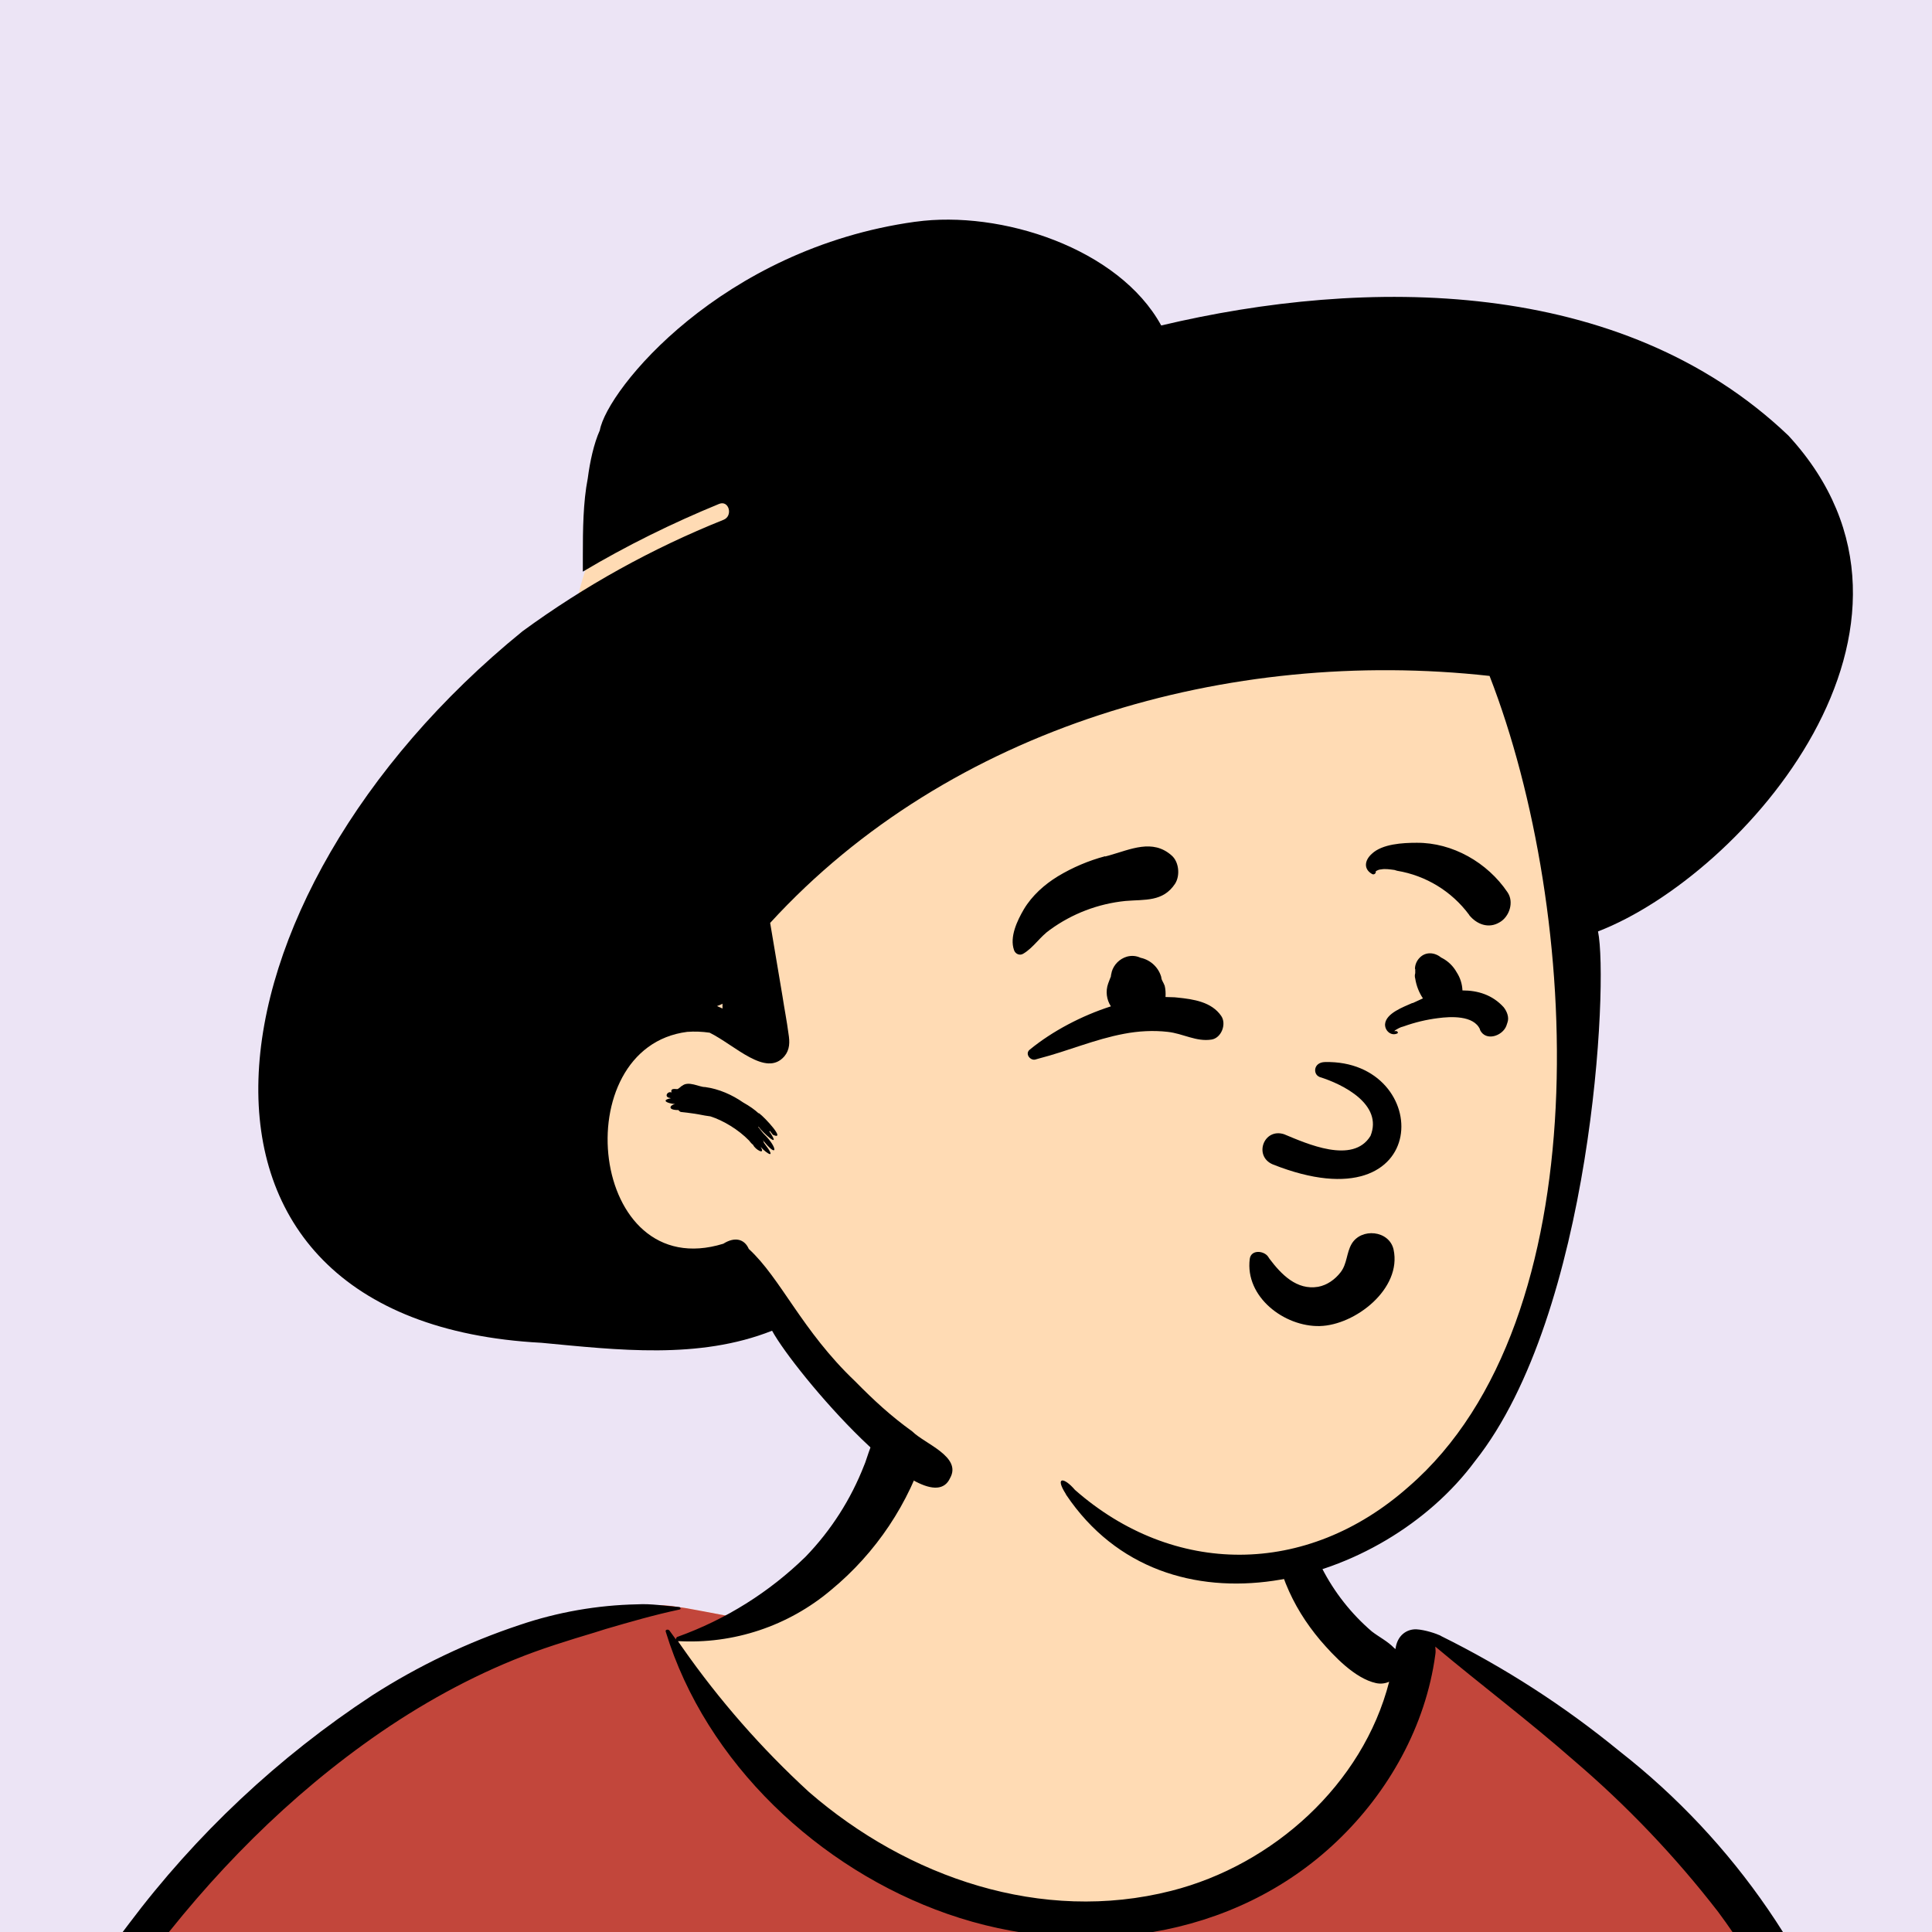
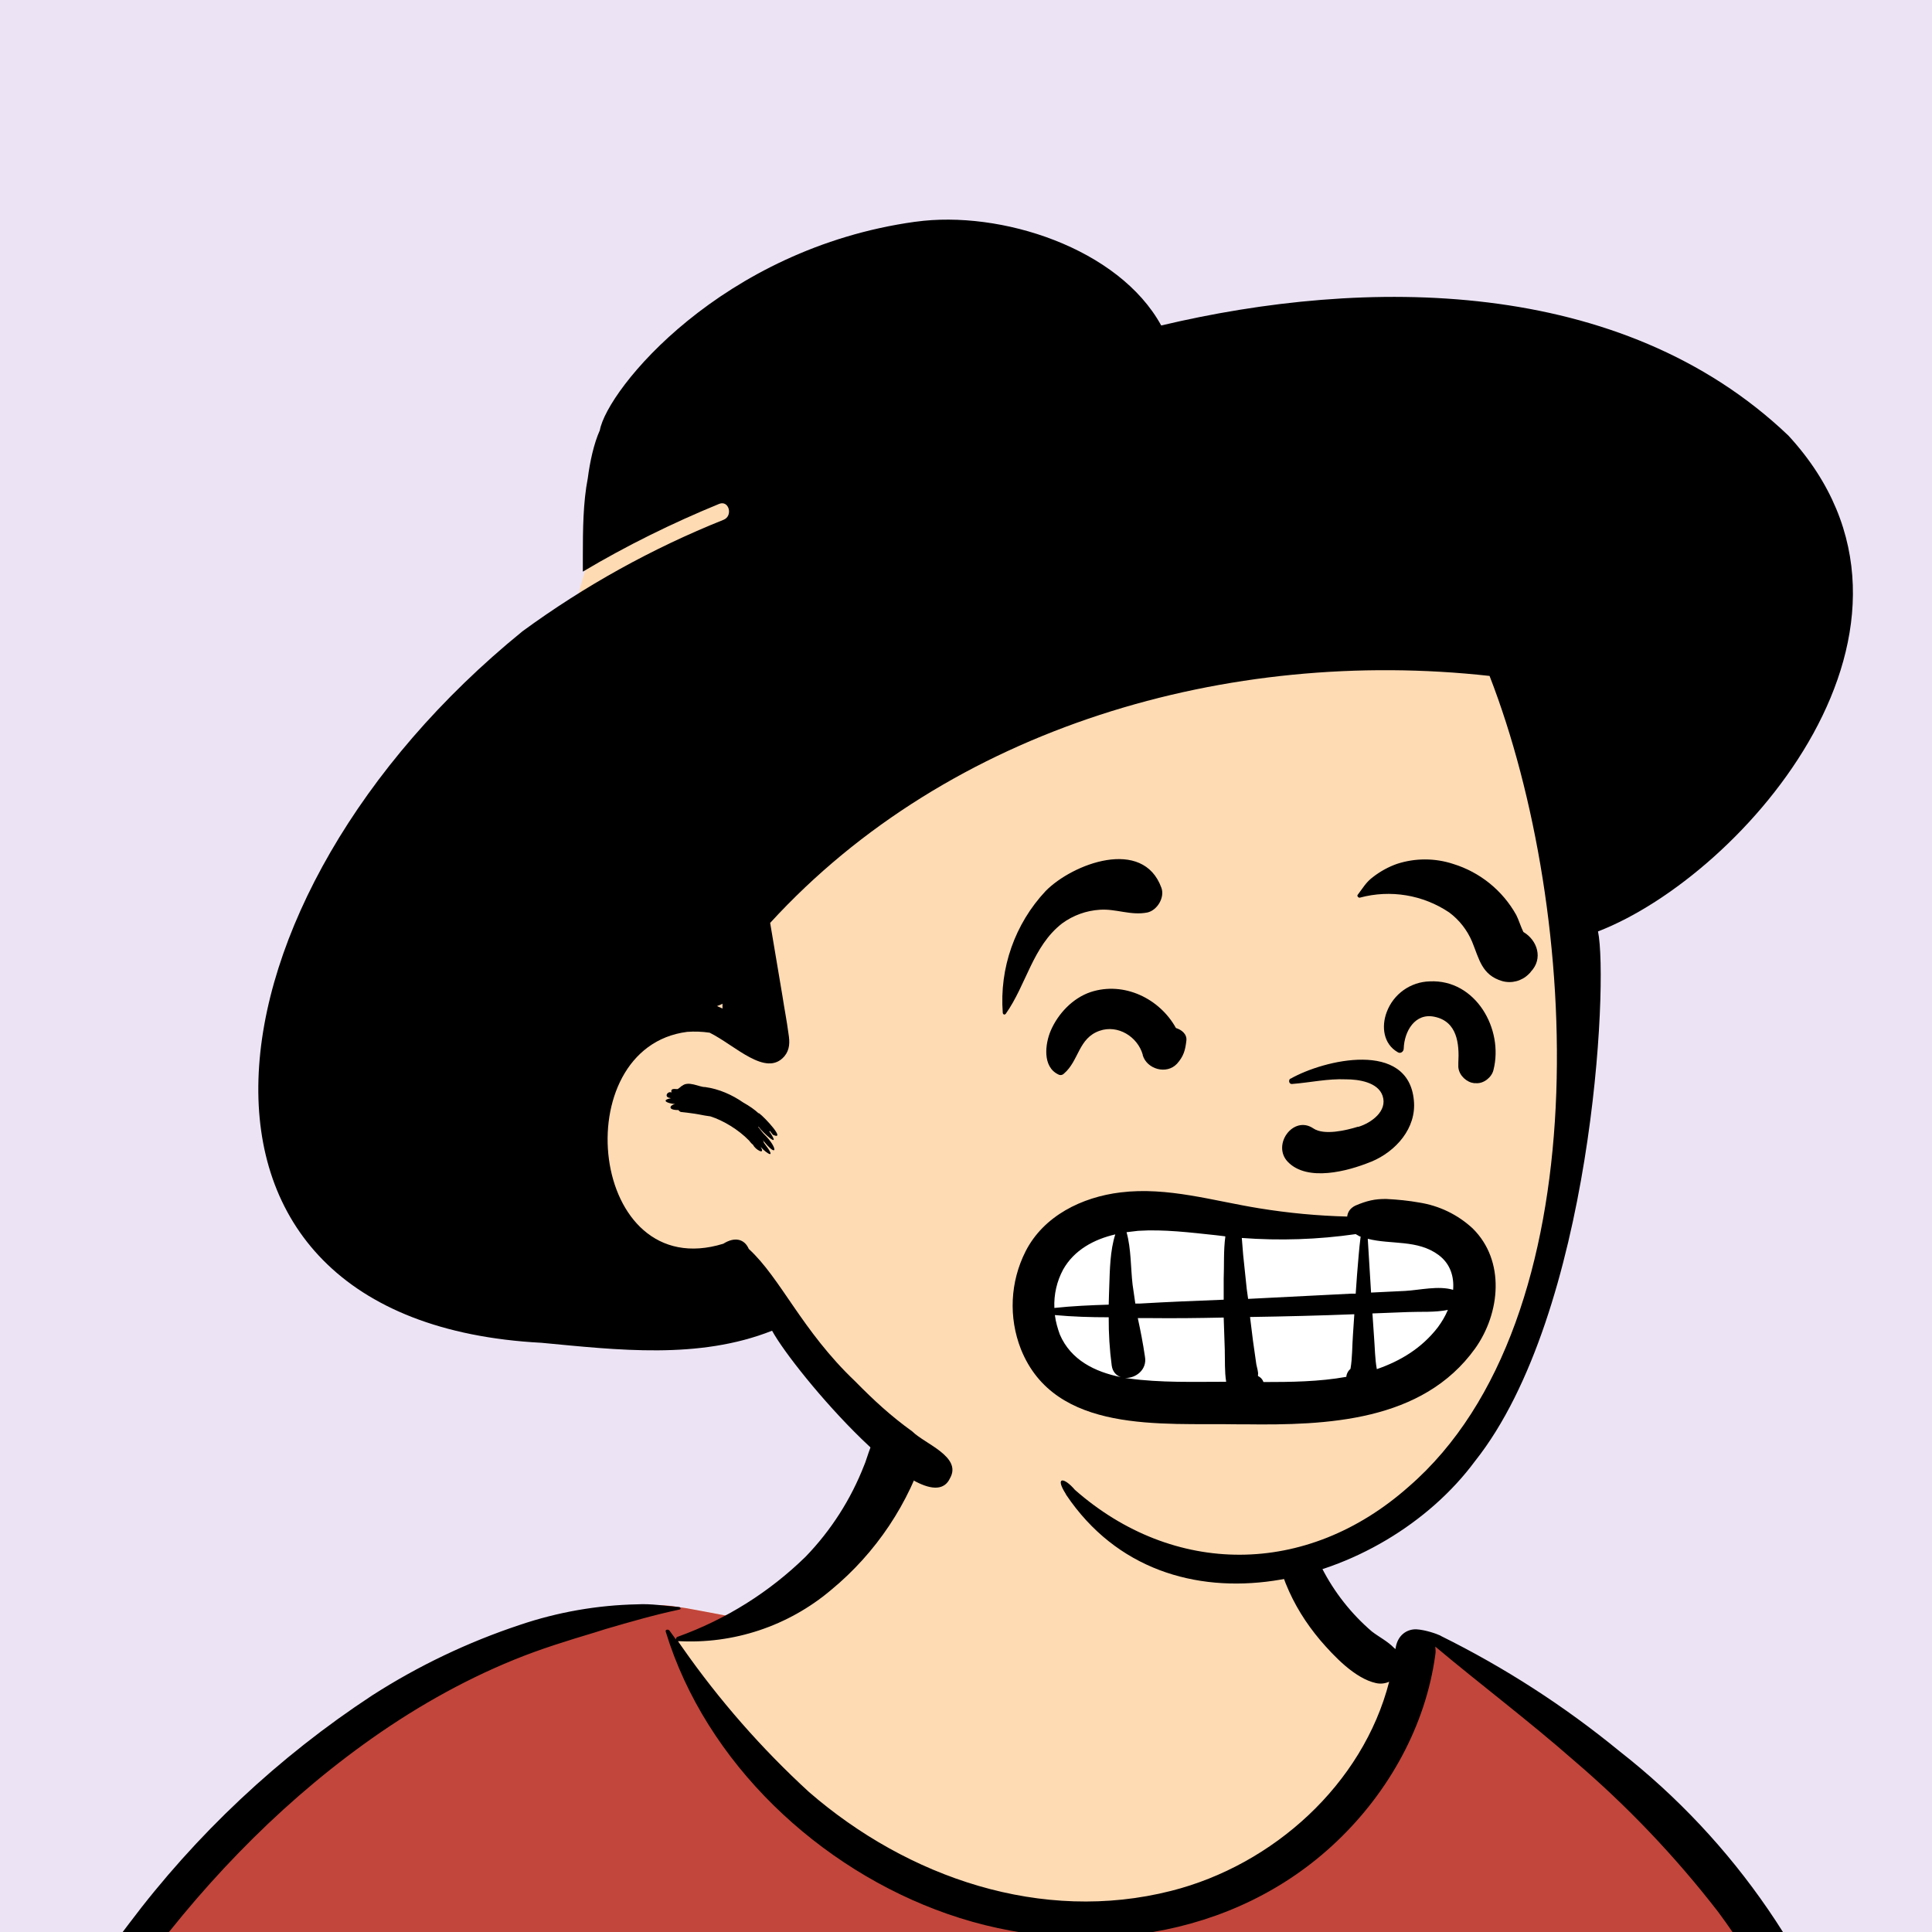
<svg xmlns="http://www.w3.org/2000/svg" viewBox="0 0 704 704" fill="none" shape-rendering="auto">
  <mask id="viewboxMask">
    <rect width="704" height="704" rx="0" ry="0" x="0" y="0" fill="#fff" />
  </mask>
  <g mask="url(#viewboxMask)">
    <rect fill="#ece4f5" width="704" height="704" x="0" y="0" />
    <g fill-rule="evenodd" clip-rule="evenodd">
      <path d="M705.3 1074a2351.1 2351.1 0 0 1-15.6-101c-1-7.7-2.5-16.4 2.7-22 7.3-8 14-14.8 14.8-26.2.8-10.7-2.8-22.4-5-32.8a809.4 809.4 0 0 0-17.3-64.7c-6.6-21.7-13.9-43.2-21.3-64.6-6.9-20-13.5-40.3-22.5-59.5-17-36.5-46-63.5-81.6-81.6-9-4.5-27-20.5-36.3-24-8.5-3.4-8.5 6.3-16.9 2.6-6.7-2.9-13-6.7-16.7-13.2-4-7-14.3-16.9-15.9-25-3.3-17.4.3-32.2-12-45.3a90 90 0 0 0-41.1-23.8c-33.7-9.3-78.5-2.8-98.8 28.5-9.7 14.9-13 33-26.2 45.1-11.4 10.7-8.8 18-23.6 23.4-.9.3-23.6-4.5-24.4-4.2-16.2-3.5-31.7 6.2-46.5 11.8a325.4 325.4 0 0 0-63 32.3 399.2 399.2 0 0 0-102.3 98.5 482.5 482.5 0 0 0-76.4 161c-1.7 6.4-3.5 13-1.5 19.4 1.7 5.3 5.4 9.2 9.8 12.4 6 4.3 18 7 17.7 15.7-.1 6.6-2.4 13.5-3.5 20-1.3 7.7-2.3 15.5-3.4 23.2-4.8 35.4-8.6 71-10.3 106.6a920 920 0 0 0-.5 106c.1 2.3.8 4.5 2 6.2-1 .4-1.2 2.4.1 2.7l2.7.5a12 12 0 0 0 7 2.4l5.5.2c19.3 4 38.6 7.9 58.1 10.8 23.8 3.5 47.6 6.3 71.5 8.7 49.2 4.8 98 3.2 147.1.6a1877 1877 0 0 1 147.4-2c49.2 1.4 98.4 3.5 147.6 4.4 55 1 110-.5 164.8-5 7.5-.5 12.2-6.5 10.7-14-8.9-44.7-19-89.1-27-134Z" fill="#ffdbb4" />
      <path d="m201 597.5 1.2-.4c14.5-5.7 29.6-14.8 45.4-11.4.5-.2 10.8 1.9 17.9 3.2l-6.7 7L247 598c40.7 67.1 88.8 100.7 144.3 100.7 55.5 0 97.7-33.6 126.4-100.7l4-1c.4 0 1 .2 1.5.4 9.3 3.6 27.4 19.6 36.3 24.1 35.6 18 64.5 45 81.6 81.6 8.7 18.6 15.2 38 21.8 57.5l.7 2c7.4 21.4 14.7 43 21.3 64.6 6.3 20.4 12 41 16.6 61.8l.7 2.9c2.2 10.4 5.8 22 5 32.8a29 29 0 0 1-3 10.7l-80.4 29 38.4 261.3c-35.1 1.5-70.3 2-105.5 1.3-49.2-.9-98.4-3-147.6-4.3-47.7-1.2-95.3-.7-143 1.7l-12 .6a946.3 946.3 0 0 1-139.5-1l-3.1-.3v-38.3l16.3-212.9-83-15.6-81.3-39.5a21.7 21.7 0 0 1-5.6-8.8c-1.9-6-.5-12 1-18l.5-1.3a492.8 492.8 0 0 1 76.4-161A399.3 399.3 0 0 1 138 629.7c19.8-13 40.9-23.9 63-32.3Z" fill="#c2463b" />
      <path d="M232.2 584.6c5.1-.3 10.3.6 15.4 1 .4.1.6.8 0 .9-9 1.9-18 4.5-26.9 7.1l-3.8 1.2c-10 3-19.8 6-29.6 10-19.4 7.9-37.8 18.5-54.8 30.8C67.2 682.8 20 754.3-9.9 828.3a526 526 0 0 0-24.3 77c-.4 1.6-2 5.4-1 7 .7 1.3 3.6 2.1 5 2.9l4.5 2.3 25.2 12.9 2.3 1.1c38 18.6 78.4 34.4 121 35.5l.4-3.7a342 342 0 0 1 9.9-60c.3-1 1.6-.6 1.7.3 3 23.1 2 46.4 1 69.7-1.8 41-4.3 82.2-6.5 123.3-1.2 20.6-2.6 41-3.9 61.7-1.3 20.5-1.7 41.6-4.7 62-.6 4.6-6 7-10 6.6-4.4-.5-7.9-4.5-8-9 0-11.9 1.5-24 2.4-35.8l2.5-33.8c3.1-41.1 6.8-82.2 10.2-123.3a4771 4771 0 0 1 3.8-43.7C76.4 979.8 34.2 963-6.1 943.5c-.6 13.2-2 26.5-3.4 39.6-3.8 36.8-7.1 73.6-9.6 110.5a2254.2 2254.2 0 0 0-4.2 92.7l-.2 7c0 4.4-.5 8.5-4.3 11.7-3.7 3.3-8.9 3.5-12.6 0-5-4.6-4.2-10.9-4-17.1a1675.6 1675.6 0 0 1 1.8-47.2 1321 1321 0 0 1 10.5-109.5l2-14c3.5-26 7.5-52.7 15.5-77.9-3.1-1.5-6.2-3-9.3-4.7-5.5-2.7-11.2-5.4-16.6-8.4-4.2-2.5-7.9-5.8-9-10.8-1.4-5.5.6-11.5 2-16.9v-.4a502 502 0 0 1 26.6-80 523.2 523.2 0 0 1 67.8-117 353.8 353.8 0 0 1 88.7-83.3 239 239 0 0 1 53.8-25.7 142.6 142.6 0 0 1 42.8-7.5Zm90.1-66c6-6.5 18.1.2 15.2 8.8a108.2 108.2 0 0 1-34.7 52A79.4 79.4 0 0 1 247 598l1.7 2.4a321.1 321.1 0 0 0 46.1 52.6c36 31.2 84.8 48 132 36 37.1-9.4 69.8-38.8 79.4-76.2-1.3.6-3 .9-4.8.5-7.7-1.7-15.3-9.8-20.3-15.6-5.3-6.3-9.5-13-12.6-20.7-5.6-14-7.4-32.1.3-45.7 1-1.7 3-.7 3.3 1l.3 2.5c1.5 12.7 3.3 25 9.3 36.6a76 76 0 0 0 18.2 23.1c2.6 2 5.8 3.6 8.1 6l.5.4c.6-5 4.1-7.3 7.6-7.2 3.3.2 7.3 1.6 8.8 2.3l.1.1a341 341 0 0 1 65.1 42 259 259 0 0 1 88.4 129c7.5 25.3 11.8 51.4 16.3 77.4l2.8 16c4.2 23.9 8.9 48.4 18.4 70.7 2.5 5.7.6 11.1-5.5 13.4A1493 1493 0 0 1 688 953c3.7 16 6 32.5 8.7 48.5 6 34.1 13.2 68 19.4 102 3.2 17.5 6.1 35 9.3 52.3l4.7 25.2 2.4 13.6.1.7c.5 2.4 1 4.9.4 7.3-.8 2.7-2.9 4.6-4.8 6.6-1.6 1.6-3.8 1.6-5.7.7l-.7-.3c-3.4-1.6-6-3.2-7.3-7-.7-2.5-1-5.2-1.5-7.7a3535.6 3535.6 0 0 1-7.8-43.6l-1.6-9.1c-5.2-31.4-10.2-62.9-12.8-94.5-1-14-2.3-28.1-3.5-42.2l-.9-10.5c-1.1-13.3-2.5-27-2.7-40.5l-4.5 1.6L657 964c-5.5 2-12.5 6-18.4 5.2-2.9-.3-5-1.2-6.8-2.9 2 28.8 4.8 57.4 8.5 86a1965.7 1965.7 0 0 0 22 135c.6 3.2 1.4 6.4 1.9 9.6.5 3.7-.5 5.9-2.5 9-1.7 2.4-5 3.7-7.8 2-3.6-2.3-5.5-4.3-6.5-8.4-1-3.7-1.6-7.6-2.3-11.4a1654.2 1654.2 0 0 1-11.4-65.2c-7.8-52-12.7-104.4-15.2-156.8a1388 1388 0 0 1-1.4-77.8c0-13.3.5-26.6 1.4-39.9 1-13.4 3-26.5 4.8-39.8 0-.5.7-.5.7 0 .8 14.9 2.1 29.8 2.8 44.7.6 14.3.9 28.5 1.4 42.8.6 18.7 1.5 37.5 2.7 56.2a9.6 9.6 0 0 1 8.5-3.1c4.7-1 9.7-3.4 14.1-5l16.8-5.5 26.4-8.7a679 679 0 0 1-18-80.8l-2-12.3c-4-24.2-8.5-48.5-15.8-72a229.8 229.8 0 0 0-34.8-68.2 370.2 370.2 0 0 0-52.7-55.3C557 627 539.7 614 523 600c.1.9.2 2 0 3-3.5 25.9-17 50-35.8 67.9-37.7 36-93.6 43.4-142 26.5-46.7-16.3-88-55-102.6-102.8-.3-.8.8-1 1.3-.5l2.4 3.3c0-.4.2-.9.7-1a129 129 0 0 0 46.6-29.2 100.2 100.2 0 0 0 21.3-33.3l.4-1c1.7-5 3.2-10.2 7-14.2Z" fill="#000" />
    </g>
    <g transform="matrix(.99789 0 0 1 156 62)">
      <g fill-rule="evenodd" clip-rule="evenodd">
        <path d="M418.6 283.2c-.4-22.4-.9-45.3-4.2-67.4a101.6 101.6 0 0 0-27.6-57c-32.7-33.5-80-41.7-124.2-49.2l-75.4-12.8c-23-4-47.6-10.1-70.8-4.6a73.6 73.6 0 0 0-30 16.6c-8.7 7.2-17.9 15-23.7 24.7a91.8 91.8 0 0 0-9.7 32.1 469.6 469.6 0 0 0 .7 167.7l1 5.7a60 60 0 0 0-3.7 20.7c.3 20.6 17.7 33.5 35.2 40.5 10.1 4 20.7 6.7 30.7 11.2a69 69 0 0 1 24.8 21.2 241 241 0 0 0 46.7 44.2c37.3 26.6 84.6 39.1 129.9 29.6 10.9-2.3 21.8-5.9 31.6-11.2a70.7 70.7 0 0 0 24.6-23.5c12-18 20.7-38.2 27.3-58.8 6.7-21 11.5-42 14-63.9 2.6-21.8 3.2-43.9 2.8-65.8Z" fill="#ffdbb4" />
        <path d="M178 18.8c31.1-4.3 74.2 9.6 89.7 37.8C342 39 435.5 38.5 496.7 96.7c63.8 69.1-16.3 160.2-69.5 180.7 3.9 18.8-2.2 139.3-44.9 193C348.5 516 269.6 537 233 482.7l-.2-.4c-4-6.3-.6-6.1 3.4-1.4 35.8 31.4 84.4 32 121.9-1.2 70.2-60.7 63-209.4 29.5-295.4-95.1-10.5-197 18.4-262.7 90l4.5 26.7c.7 4.6 1.6 9.1 2.2 13.7.5 3 .5 5.8-1.5 8.2-6.7 7.8-18-4-27.3-8.6-2.8-.4-5.5-.5-8.2-.3-44.7 5.7-35.9 92.3 13.2 77.2 4.1-2.6 7.7-1.8 9.3 1.9 11.7 10.7 19.4 29.8 38.8 48.2 6.9 7 13.1 12.7 20.9 18.3 4.5 4.5 18.2 9.2 13.8 17-8.2 17.9-56.5-38.2-65-53.7-26.8 10.6-56.5 7-84.2 4.4C-105 419.6-85.5 265.3 34.5 168a335.5 335.5 0 0 1 73.4-40.6c3.5-1.4 2-7.2-1.6-5.8-17.1 7-33.8 15.2-49.8 24.7v-5.7c0-9.6.1-19.6 1.8-28.3.8-6.1 2.2-12.6 4.4-17.5 2.7-14.9 44.4-66.2 115.2-76Zm-85.4 315c2.3-2.2 6.5.4 8.5.3 5.2.7 10 2.9 13.9 5.6 2.5 1.4 4.3 2.7 5.7 4v-.1l.2.1c2.1 1.5 10 10.1 5 7.8l-1.1-1.4-.2.2.3.4c4.2 6.4-3-.3-4.2-2.1h-.2l1.5 1.9.5.6.3.3c4.9 4.8 5 9.1-.6 2 .2.3.4.7.4 1l.3.4c4.5 5.8.9 3.7-1.3 1.3l-.2-.2c2 3.2-2 1-2.7-.7-.9-.7-1.3-1.4-1.5-1.6-3.9-4-9.4-7.3-14.1-8.8l-2-.3c-3-.6-5.8-1-8.7-1.3-.3 0-.7-.3-1-.7-4.3 0-3-1.9-1.2-2.2H90c-2.8-.3-4.7-1.3-1.9-2h.4l-.1-.2c-2.5-.3-.9-2.7.5-2-.6-2 2-1 2.3-1.3l.7-.5c.8-.6.4-.5.8-.6Zm15-30.1-.6.3-1.5.6 2 .9V303.7Z" fill="#000" />
      </g>
    </g>
    <g transform="translate(315 248)">
-       <path fill-rule="evenodd" clip-rule="evenodd" d="M177.5 205.3c3.5-6 13.7-5 15.3 2 3.1 14.3-14 27.6-26.9 27.9-12.9.3-27.3-10.6-25.5-24.5.5-3.4 5-3 6.6-.9l.6.9c4.3 5.7 9.9 11.5 17.7 10.2 3.3-.6 6.2-2.7 8.2-5.3 2.4-3.1 2.1-7 4-10.3ZM95.6 100.6c1.8-.5 3.5-.3 5 .4a10 10 0 0 1 7.7 7.6l.1.4-.4-1c.2 1 1 2.1 1.4 3.2.3 1.2.4 2.7.3 4.1l3.3.1 1 .1c6 .6 12.5 1.6 16 6.7 2 2.9.1 8-3.5 8.6-5.6.9-10.4-2.2-16-2.8-5.2-.6-10.7-.3-15.9.7-10.7 2-20.5 6.3-31 9l-1.4.4c-1.8.4-3.8-2.1-2-3.6 8.3-6.8 19-12.4 29.6-15.8a9.4 9.4 0 0 1-1-8.3l.6-1.6.4-1c0-.6.2-1 .3-1.6v-.1a8.2 8.2 0 0 1 5.5-5.5Zm106.7.4c2.2-2.3 5.5-2 7.8-.1l.4.2a13 13 0 0 1 5.3 5.2 13 13 0 0 1 2.1 6.6c5.6 0 10.9 1.6 15 6.1 1.2 1.5 2.1 3.7 1.4 5.6l-.4 1.2c-1.4 3.7-7.5 5.8-9.6 1.5v-.2c-2.3-5.2-10.8-4.7-15.3-4.1a58.3 58.3 0 0 0-12.5 3l-1 .3c-.6.2-3.6 1.8-1.8 1.4.5 0 1 .7.4.9-2.2 1-4.5-1-4.4-3.4.3-4 6.8-6.3 9.9-7.7h.2l3.7-1.7a18 18 0 0 1-2.8-7.2c-.2-.7-.2-1.3 0-2v-1.4l-.1-.2c0-1.5.7-3 1.7-4Zm-36.6 43.4c8.8 2.7 23.3 10.1 18.7 21.5-6.4 10.5-23.3 2.8-31.5-.6-7.4-2.4-11.2 8-4.1 11 59 23.4 58.7-38.2 19-37.3-4.3.1-4.4 4.5-2 5.4Zm-78-80.3 1.5-.4c7.8-2.2 15.8-6.1 22.7 0 2.7 2.3 3.2 7.3 1.3 10.3-4.4 6.7-11 5.7-18.1 6.3a56.3 56.3 0 0 0-27.5 10.5c-3.6 2.5-6 6.5-9.7 8.7-1.4.9-3 0-3.4-1.3-1.7-4.8 1.2-10.8 3.6-14.9 3-5 7.5-9 12.4-12A66.8 66.8 0 0 1 87.7 64Zm113.5-5c13.1-.1 25.8 7.2 33.1 18 2.5 3.6.7 9-2.9 11-4 2.4-8.3.7-11-2.6l-.1-.2a41 41 0 0 0-26.2-16l-1-.3c-1.6-.2-3.4-.5-4.8-.2-.7 0-1.4.3-2 .7.2.6-.5 1.4-1.3 1-3.2-1.8-2.8-5-.1-7.4 3.8-3.6 11.3-4 16.3-4Z" fill="#000" />
+       <g fill-rule="evenodd" clip-rule="evenodd">
+         <path d="M79.2 197.8c11-6.6 51.7-1.8 83.8 0 25.5 1.4 43.7-1.4 49.5 2.5 13.1 8.9 6.8 51.7-16 57.6-22.6 5.8-106.6 14-121 0-14.6-14-15.9-48.3 3.7-60.1Z" fill="#fff" />
+         <path d="M93.3 186.5c17.2-2.1 33.8 3.1 50.6 5.8a236.6 236.6 0 0 0 32 3c.2-1.6 1-3 3-4 4-1.7 7.1-2.5 11.4-2.4 4 .2 8 .6 11.9 1.3a37 37 0 0 1 19.4 9.4c12 11.8 10.1 30.9.9 43.8-19.2 26.7-54.1 28-84 27.6h-2.8c-27.3-.5-66.3 3.6-78.7-27.4a43.6 43.6 0 0 1 1.7-35.6c6.6-13 20.6-19.8 34.6-21.5Zm85.2 44.4h-.2c-12.6.5-25.2.8-37.8 1a500.6 500.6 0 0 0 2.3 17.3c.2 1.1.8 2.8.6 3.8v.4a3.8 3.8 0 0 1 2 2.2c9.8 0 20.3-.1 30.2-1.9v-.2c.2-1.3.8-2.1 1.5-2.7.7-4 .6-8.4.9-12.4l.5-7.5Zm-47.6 1.2c-9 .2-18 .3-27.1.2h-4.2c1 4.6 1.9 9.2 2.6 14 .9 4.8-3.4 8-7.2 7.8l1.3.2c11.6 1.6 23.7 1.2 35.5 1.2-.6-3.7-.4-8-.5-11v-.5l-.4-11.9Zm-61.5-.8c.3 2.4 1 4.8 1.8 7 4 9.3 12.8 13.6 22.2 15.5-1.7-.6-3-2-3.3-4.2A128 128 0 0 1 89 232c-6.6 0-13.1-.2-19.6-.8Zm143.2-2c-4.7 1-10 .6-14.6.8l-12.9.5.6 8.8c.3 3.7.3 7.7 1 11.5 8.7-3 16.4-7.7 22.2-15.2 1.4-1.9 2.7-4 3.7-6.4ZM91.4 201.8c-7.8 1.8-15 5.7-19 12.8a27 27 0 0 0-3.2 14c6.5-.7 13.2-1 19.8-1.2l.1-3.6.1-3c.2-5.9.3-13.2 2.2-19Zm40 .7-3.3-.4c-9.5-1-19-2.2-28.4-1.6l-4.2.5c1.7 6 1.5 13.1 2.2 19.1l1 6.9h1.7c10.1-.6 20.3-1 30.5-1.4V218c.2-4.8-.1-10.3.6-15.4Zm47.6-.8a190.6 190.6 0 0 1-41.5 1.4l.5 6.2 1.3 12.4.5 3.6 37.5-1.9h1.7l.5-7c.4-4.6.7-9.2 1.3-13.8l-.4-.1-1.4-.8Zm4.4 1.7 1.2 19.6 8.2-.4 4.2-.2c5.3-.3 12.2-2 17.5-.4.4-4.8-1-9.5-5.3-12.7-7.7-5.7-17.3-3.7-25.8-5.9Zm-28.2-58.3c12.3-7 43-14.2 45 7.9 1 10.1-6.6 18.6-15.5 22.3l-.3.1c-8.3 3.4-23 7.3-30.1 0-6-6.2 2-17.2 9.3-12.2 3.9 2.6 11.9.7 16.1-.6h.3c4.6-1.4 10.7-5.7 8.8-11.3-1.7-5-8.8-6-13.3-6-6.7-.3-13.2 1.2-19.8 1.7-1 0-1.3-1.4-.5-2Zm50.8-35.5c16.7-.8 27 17.4 23.2 32.3-.6 2.6-3.5 5-6.3 4.8h-.7l-1-.2c-2.7-.8-5-3.5-4.8-6.4v-.8c.4-7-.4-15.1-8.7-16.8-7.1-1.5-11 5.3-11.2 11.6 0 1.1-1.2 2-2.2 1.3-5.2-3-6-9.3-4-14.6a17.2 17.2 0 0 1 15.7-11.2Zm-123.6 3.9c12.2-4 25.2 2.4 31.1 13.1 2 .6 4.1 2.2 3.8 4.6-.4 3.5-1 5.7-3.4 8.4-3.8 4.1-11 2-12.5-3.1v-.2c-1.9-6.6-9.1-11-15.7-8.7-7.8 2.7-7.5 10.9-13 15.6-.6.6-1.4.7-2.1.3-5.8-2.8-4.8-11.1-2.7-16 2.7-6.2 8-11.8 14.5-14ZM66 76.7c9.8-10 35.5-19.7 42.2-1.2 1.3 3.5-1.5 8.2-5.1 9-6 1.2-11.4-1.4-17.3-1a26 26 0 0 0-13.8 5c-10.7 8.3-13 22.3-20.5 32.9-.4.5-1 .3-1.1-.3a58.4 58.4 0 0 1 15.6-44.4ZM194 66.8a33 33 0 0 1 20.5 0 39.7 39.7 0 0 1 23 18.6c.8 1.5 1.7 4.4 2.6 6.2 5.1 3 7.3 9.7 2.7 14.5l-.2.3-.6.6a9.9 9.9 0 0 1-9.6 2.5c-7.5-2.2-8.4-8.1-11-14.4a25.8 25.8 0 0 0-8.3-10.6 39.8 39.8 0 0 0-32.6-5.4c-.5.1-1.1-.6-.8-1 2-2.6 3-4.6 5.7-6.6 2.6-2 5.5-3.6 8.6-4.7Z" fill="#000" />
+       </g>
    </g>
    <g transform="translate(279 400)" />
    <g transform="translate(179 343)" />
    <g transform="translate(203 303)" />
  </g>
</svg>
